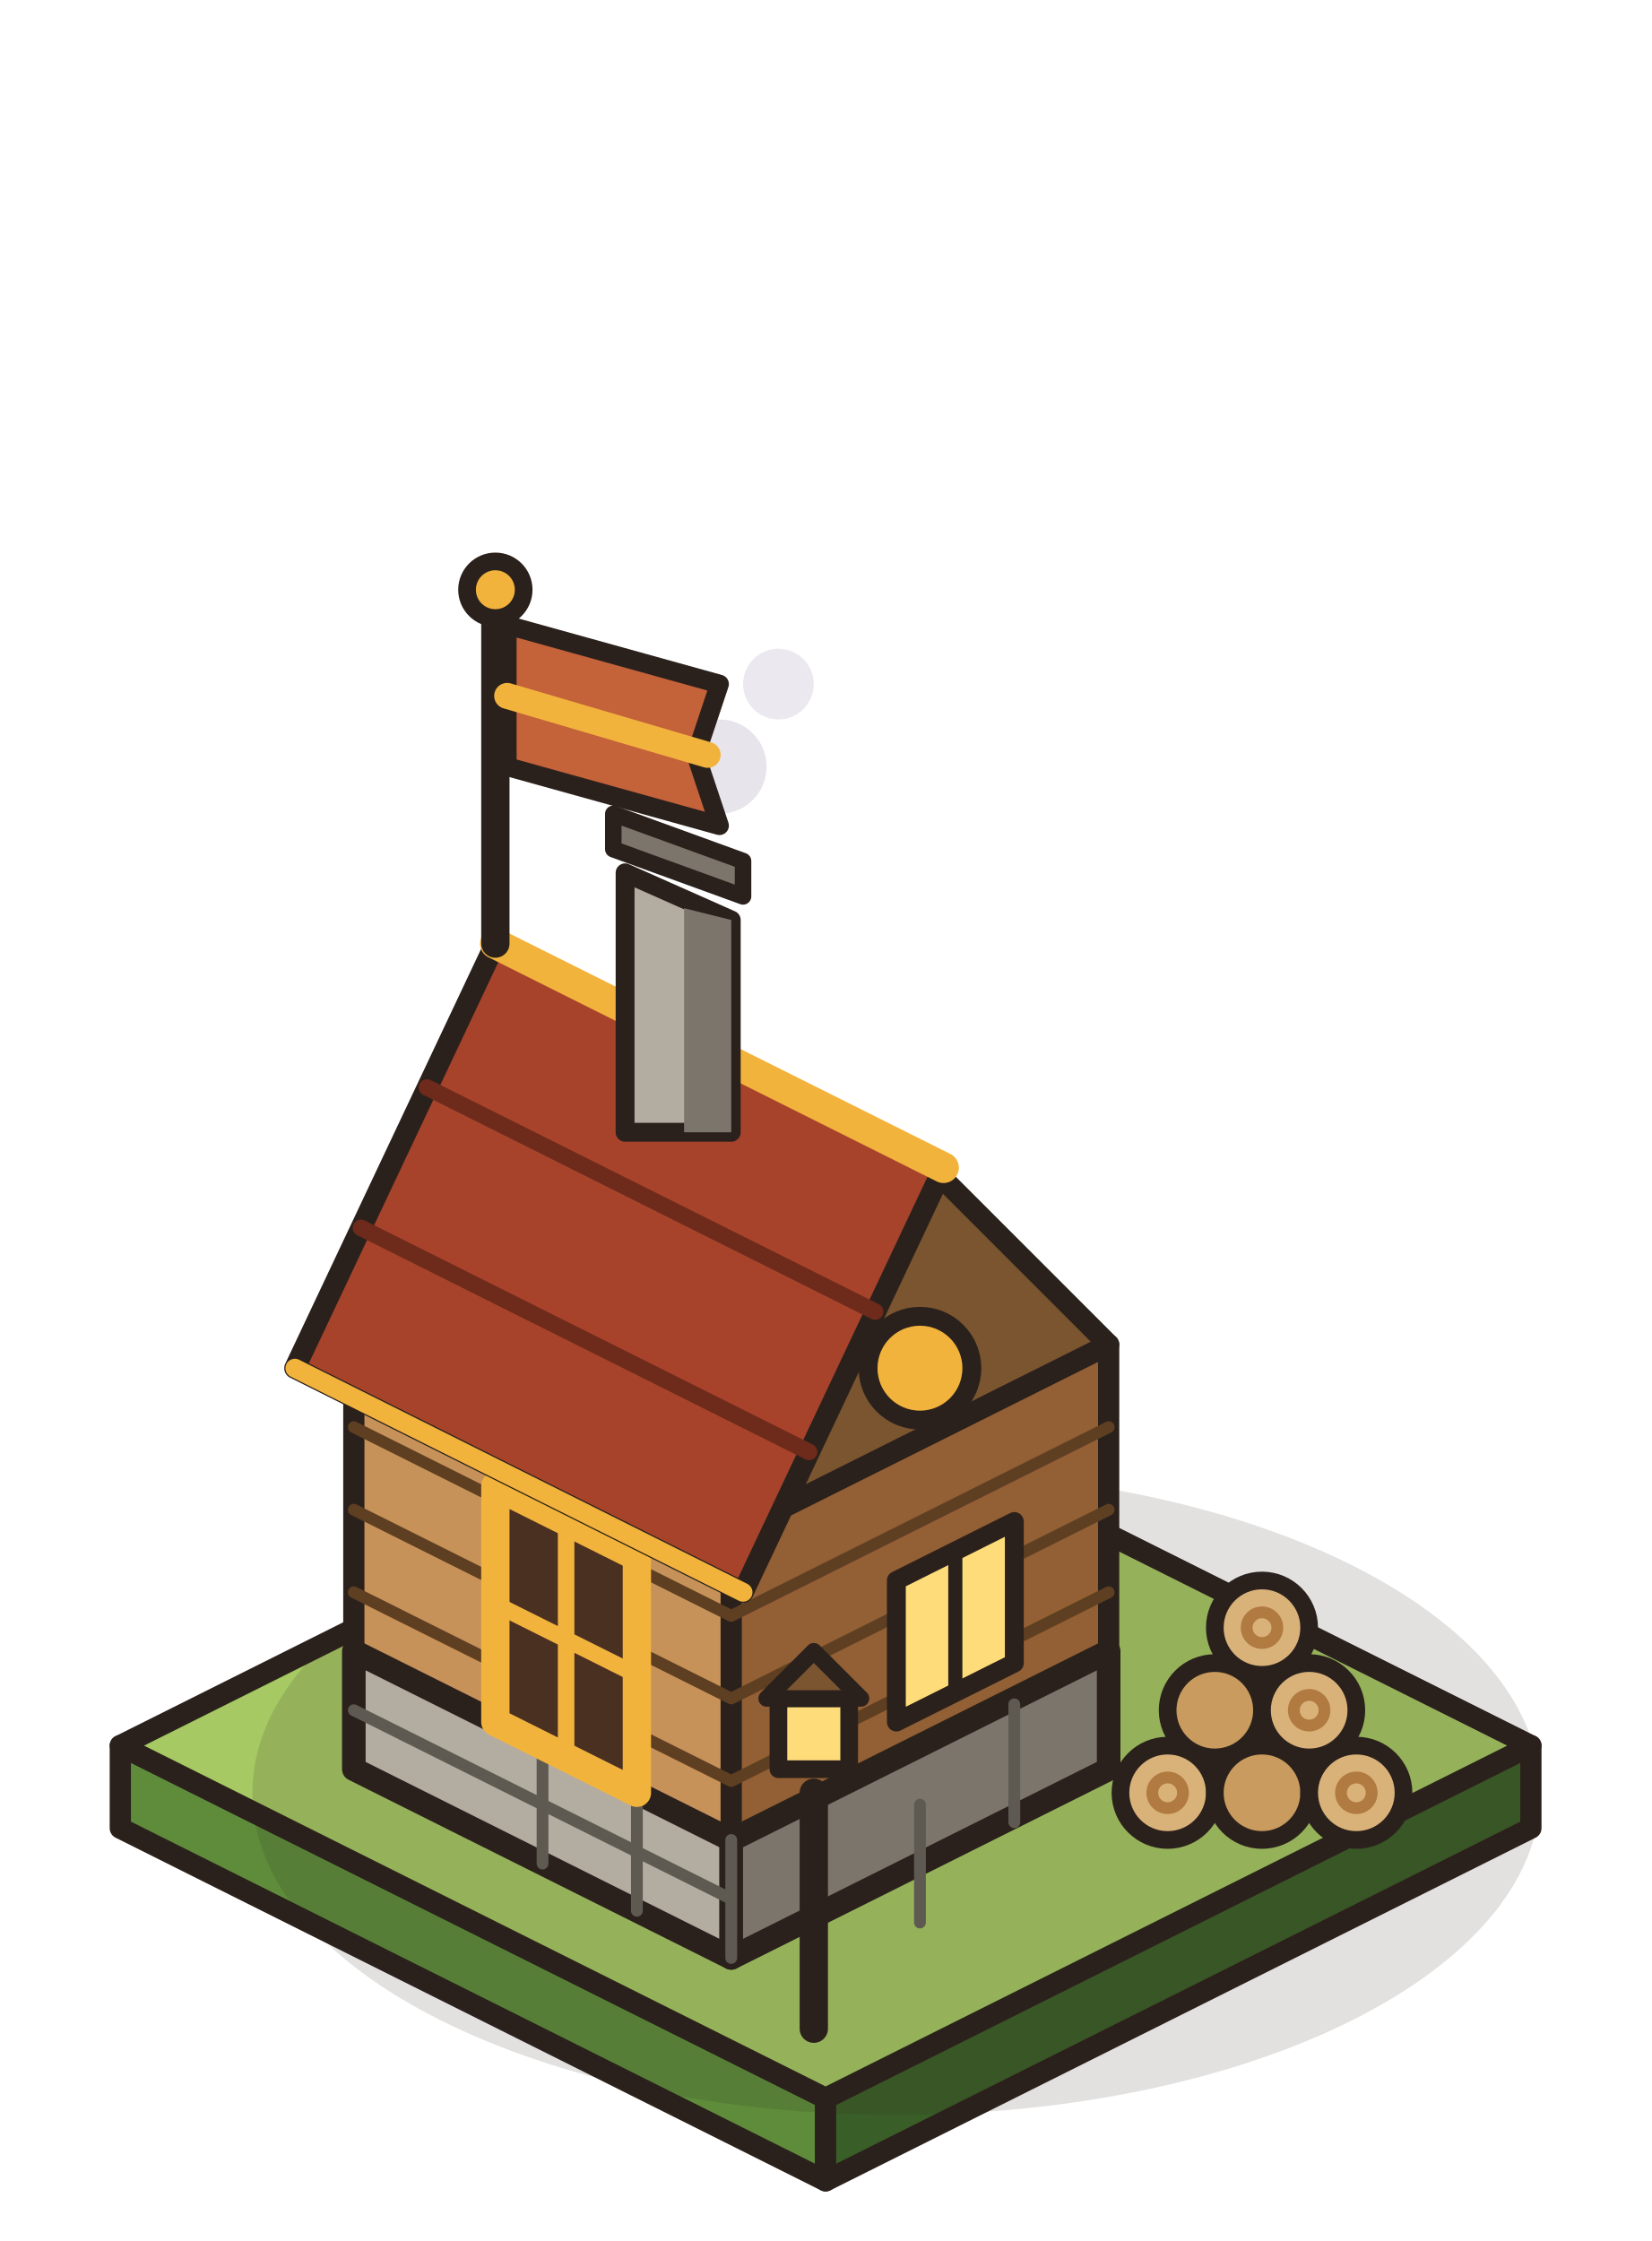
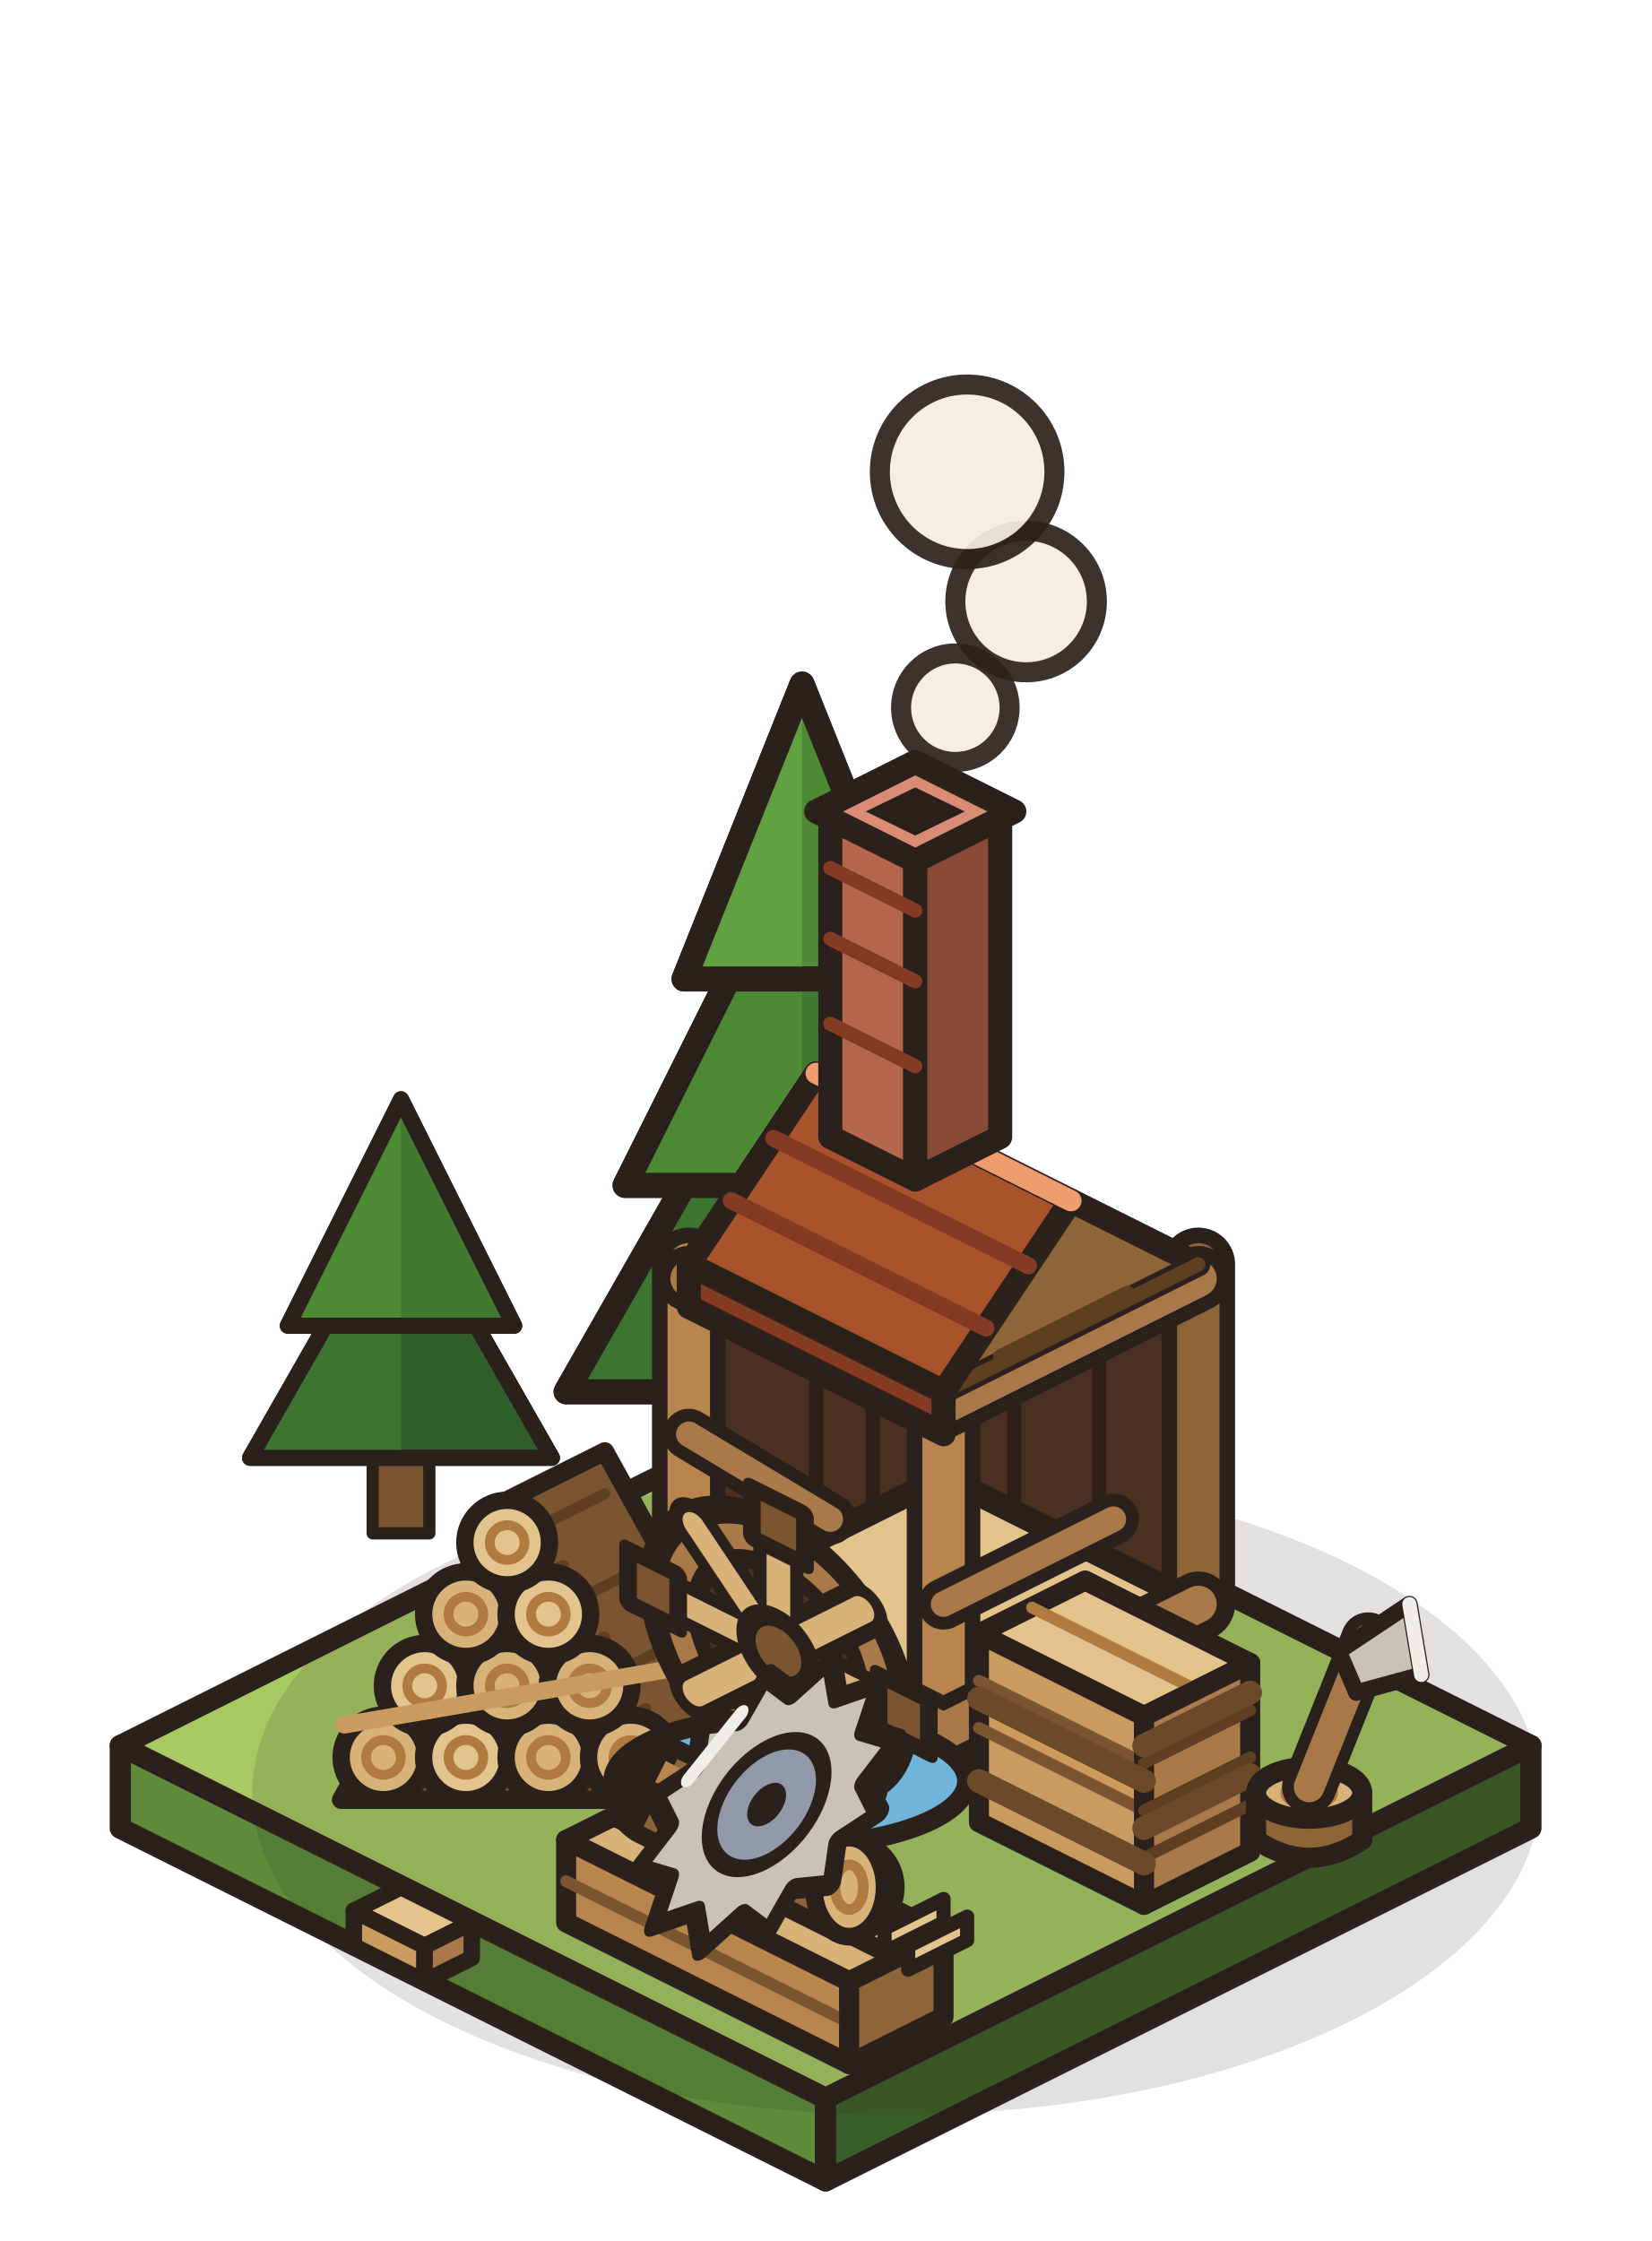
<svg xmlns="http://www.w3.org/2000/svg" viewBox="-70 -122 140 190" width="280" height="380">
  <path d="M-59.8 26L0 55.9L0 62.9L-59.8 33Z" fill="#5E8C3A" stroke="#2B211C" stroke-width="1.8" stroke-linejoin="round" />
  <path d="M59.8 26L0 55.9L0 62.9L59.8 33Z" fill="#3A5E27" stroke="#2B211C" stroke-width="1.8" stroke-linejoin="round" />
  <path d="M0 -3.9L59.8 26L0 55.9L-59.8 26Z" fill="#A6C964" stroke="#2B211C" stroke-width="1.8" stroke-linejoin="round" />
  <ellipse cx="6" cy="30" rx="54.6" ry="27.3" fill="#2B211C" opacity="0.14" />
-   <g stroke="#2B211C" stroke-width="1.8" stroke-linejoin="round" stroke-linecap="round">
-     <path d="M-40 -8L-8 8L-8 34L-40 18Z" fill="#C79259" />
-     <path d="M-8 8L24 -8L24 18L-8 34Z" fill="#935F34" />
-     <path d="M-8 8L24 -8L8 -24Z" fill="#7A5530" />
-     <circle cx="8" cy="-6" r="4.4" fill="#F2B33D" stroke-width="1.6" />
-     <path d="M-40 -1L-8 15M-40 6L-8 22M-40 13L-8 29M-8 15L24 -1M-8 22L24 6M-8 29L24 13" fill="none" stroke="#5E3F22" stroke-width="1" />
-     <path d="M-40 18L-8 34L-8 44L-40 28Z" fill="#B3ACA0" stroke-width="2" />
-     <path d="M-8 34L24 18L24 28L-8 44Z" fill="#7C756B" stroke-width="2" />
-     <path d="M-40 23L-8 39M-24 26L-24 36M-8 34L-8 44M-16 30L-16 40M8 31L8 41M16 22.5L16 32.5" fill="none" stroke="#5E5A52" stroke-width="1" />
-     <path d="M-28 24L-16 30L-16 10L-28 4Z" fill="#4A3020" stroke="#F2B33D" stroke-width="2.4" />
-     <path d="M-22 27L-22 7M-28 14L-16 20" fill="none" stroke="#F2B33D" stroke-width="1.4" />
-     <path d="M6 12L16 7L16 19L6 24Z" fill="#FFDC7A" stroke-width="1.6" />
-     <path d="M11 9.5L11 21.5" fill="none" stroke-width="1.2" />
-     <path d="M-45 -6L-7 13L10 -23L-28 -42Z" fill="#A8432B" />
-     <path d="M-39.4 -17.9L-1.4 1.1M-33.8 -29.8L4.2 -10.8" fill="none" stroke="#6E2A1A" stroke-width="1.4" />
-     <path d="M-28 -42L10 -23" fill="none" stroke="#F2B33D" stroke-width="2.6" />
-     <path d="M-45 -6L-7 13" fill="none" stroke="#F2B33D" stroke-width="1.6" />
-     <path d="M-17 -48L-17 -26L-8 -26L-8 -44Z" fill="#B3ACA0" stroke-width="1.6" />
-     <path d="M-12 -45L-8 -44L-8 -26L-12 -26Z" fill="#7C756B" stroke="none" />
-     <path d="M-18 -50L-7 -46L-7 -49L-18 -53Z" fill="#7C756B" stroke-width="1.4" />
-     <circle cx="-9" cy="-57" r="4" fill="#E3E0E8" stroke="none" opacity="0.85" />
-     <circle cx="-4" cy="-64" r="3" fill="#E3E0E8" stroke="none" opacity="0.7" />
-     <path d="M-28 -42L-28 -70" fill="none" stroke-width="2.4" />
-     <path d="M-27 -69L-9 -64L-11 -58L-9 -52L-27 -57Z" fill="#C4623A" stroke-width="1.6" />
-     <path d="M-27 -63L-10 -58" fill="none" stroke="#F2B33D" stroke-width="2.2" />
-     <circle cx="-28" cy="-72" r="2.4" fill="#F2B33D" stroke-width="1.5" />
-     <path d="M-1 50L-1 30" fill="none" stroke-width="2.4" />
-     <path d="M-4 28L2 28L2 22L-4 22Z" fill="#FFDC7A" stroke-width="1.5" />
-     <path d="M-5 22L-1 18L3 22Z" fill="#7A5530" stroke-width="1.4" />
-     <g stroke-width="1.5">
-       <circle cx="29" cy="30" r="4" fill="#D9B27A" />
-       <circle cx="37" cy="30" r="4" fill="#C99B5E" />
-       <circle cx="45" cy="30" r="4" fill="#D9B27A" />
-       <circle cx="33" cy="23" r="4" fill="#C99B5E" />
-       <circle cx="41" cy="23" r="4" fill="#D9B27A" />
-       <circle cx="37" cy="16" r="4" fill="#D9B27A" />
-       <circle cx="29" cy="30" r="1.3" fill="none" stroke="#B07A40" stroke-width="1" />
-       <circle cx="45" cy="30" r="1.3" fill="none" stroke="#B07A40" stroke-width="1" />
-       <circle cx="41" cy="23" r="1.3" fill="none" stroke="#B07A40" stroke-width="1" />
-       <circle cx="37" cy="16" r="1.3" fill="none" stroke="#B07A40" stroke-width="1" />
+   <g stroke="#2B211C" stroke-width="1.7" stroke-linejoin="round" stroke-linecap="round">
+     <g transform="translate(-2 6) scale(1.25)">
+       <path d="M-3 0L-3 -12L3 -12L3 0Z" fill="#7A5530" stroke-width="1.3" />
+       <path d="M-16 -8L0 -36L16 -8Z" fill="#2F5E2A" />
+       <path d="M-16 -8L0 -36L0 -8Z" fill="#3D7430" stroke="none" />
+       <path d="M-16 -8L0 -36L16 -8Z" fill="none" />
+       <path d="M-12 -22L0 -46L12 -22Z" fill="#3F7A30" />
+       <path d="M-12 -22L0 -46L0 -22Z" fill="#4E8A34" stroke="none" />
+       <path d="M-12 -22L0 -46L12 -22Z" fill="none" />
+       <path d="M-8 -36L0 -56L8 -36Z" fill="#4E8A34" />
+       <path d="M-8 -36L0 -56L0 -36Z" fill="#62A044" stroke="none" />
+       <path d="M-8 -36L0 -56L8 -36Z" fill="none" />
+     </g>
+     <g transform="translate(-36 8) scale(0.8)">
+       <path d="M-3 0L-3 -12L3 -12L3 0Z" fill="#7A5530" stroke-width="1.3" />
+       <path d="M-16 -8L0 -36L16 -8Z" fill="#2F5E2A" />
+       <path d="M-16 -8L0 -36L0 -8Z" fill="#3D7430" stroke="none" />
+       <path d="M-16 -8L0 -36L16 -8Z" fill="none" />
+       <path d="M-12 -22L0 -46L12 -22Z" fill="#3F7A30" />
+       <path d="M-12 -22L0 -46L0 -22Z" fill="#4E8A34" stroke="none" />
+       <path d="M-12 -22L0 -46L12 -22Z" fill="none" />
+     </g>
+     <g transform="translate(-27 27) scale(0.92)">
+       <path d="M-15.3 3.9L15.3 3.9L24.3 -0.6L9 -28.2L0 -23.7Z" fill="#7A5530" />
+       <path d="M-11.4 0L-2.4 -4.5M-3.8 0L5.2 -4.5M3.8 0L12.8 -4.5M11.4 0L20.4 -4.5M-7.6 -6.6L1.4 -11.1M0 -6.6L9 -11.1M7.6 -6.6L16.6 -11.1M-3.8 -13.2L5.2 -17.7M3.8 -13.2L12.8 -17.7M0 -19.8L9 -24.3" fill="none" stroke="#5E3F22" stroke-width="1" />
+       <circle cx="-11.4" cy="0" r="3.9" fill="#D9B27A" stroke-width="1.6" />
+       <circle cx="-3.8" cy="0" r="3.9" fill="#E3C48C" stroke-width="1.6" />
+       <circle cx="3.8" cy="0" r="3.9" fill="#D9B27A" stroke-width="1.6" />
+       <circle cx="11.4" cy="0" r="3.9" fill="#D9B27A" stroke-width="1.6" />
+       <circle cx="-7.6" cy="-6.6" r="3.9" fill="#E3C48C" stroke-width="1.6" />
+       <circle cx="0" cy="-6.6" r="3.9" fill="#D9B27A" stroke-width="1.6" />
+       <circle cx="7.6" cy="-6.6" r="3.9" fill="#D9B27A" stroke-width="1.6" />
+       <circle cx="-3.8" cy="-13.2" r="3.9" fill="#D9B27A" stroke-width="1.6" />
+       <circle cx="3.8" cy="-13.2" r="3.9" fill="#E3C48C" stroke-width="1.6" />
+       <circle cx="0" cy="-19.8" r="3.9" fill="#E3C48C" stroke-width="1.6" />
+       <circle cx="-11.4" cy="0" r="1.6" fill="none" stroke="#B07A40" stroke-width="0.9" />
+       <circle cx="-3.8" cy="0" r="1.6" fill="none" stroke="#B07A40" stroke-width="0.9" />
+       <circle cx="3.8" cy="0" r="1.6" fill="none" stroke="#B07A40" stroke-width="0.9" />
+       <circle cx="11.4" cy="0" r="1.6" fill="none" stroke="#B07A40" stroke-width="0.9" />
+       <circle cx="-7.6" cy="-6.6" r="1.6" fill="none" stroke="#B07A40" stroke-width="0.9" />
+       <circle cx="0" cy="-6.6" r="1.6" fill="none" stroke="#B07A40" stroke-width="0.9" />
+       <circle cx="7.6" cy="-6.6" r="1.6" fill="none" stroke="#B07A40" stroke-width="0.9" />
+       <circle cx="-3.8" cy="-13.2" r="1.6" fill="none" stroke="#B07A40" stroke-width="0.9" />
+       <circle cx="3.8" cy="-13.2" r="1.6" fill="none" stroke="#B07A40" stroke-width="0.9" />
+       <circle cx="0" cy="-19.8" r="1.6" fill="none" stroke="#B07A40" stroke-width="0.9" />
+       <path d="M-15 -3L20 -9" fill="none" stroke="#C99B5E" stroke-width="1.6" />
+     </g>
+     <g transform="translate(10 14) scale(1.2) translate(-10 -14)">
+       <path d="M-8 14L10 5L28 14L28 -10L10 -19L-8 -10Z" fill="#4A3020" />
+       <path d="M1 9.5L1 -14.5M5 7.5L5 -16.5M15 7.5L15 -16.5M21 10.5L21 -13.5" fill="none" stroke="#2E2018" stroke-width="1" />
+       <path d="M10 5L28 14L10 23L-8 14Z" fill="#E3C48C" />
+       <path d="M10 5L10 -19M-8 14L-8 -10M10 23L10 -1" fill="none" stroke-width="5.2" />
+       <path d="M10 5L10 -19M-8 14L-8 -10M10 23L10 -1" fill="none" stroke="#B9854F" stroke-width="3" />
+       <path d="M28 14L28 -10" fill="none" stroke-width="5.2" />
+       <path d="M28 14L28 -10" fill="none" stroke="#8E6539" stroke-width="3" />
+       <path d="M-8 -9L10 0L28 -9M-8 14L10 23L28 14" fill="none" stroke-width="4.6" />
+       <path d="M-8 -9L10 0L28 -9M-8 14L10 23L28 14" fill="none" stroke="#A9794A" stroke-width="2.6" />
+       <path d="M-8 2L2 8M10 14L22 8" fill="none" stroke-width="3.6" />
+       <path d="M-8 2L2 8M10 14L22 8" fill="none" stroke="#A9794A" stroke-width="1.8" />
+     </g>
+     <ellipse cx="-3" cy="29" rx="15" ry="5.5" fill="#6FB4D9" />
+     <path d="M-11 28.5Q-5 27 3 28" fill="none" stroke="#C9E6F4" stroke-width="1" />
+     <g transform="translate(-4 18) skewY(26.57) scale(1.25)">
+       <circle r="8.6" fill="#A9794A" />
+       <circle r="5.6" fill="#4A3020" stroke-width="1.2" />
+       <path d="M-8 0L8 0M0 -8L0 8M-5.7 -5.7L5.7 5.7M-5.7 5.7L5.7 -5.7" fill="none" stroke-width="3.4" />
+       <path d="M-8 0L8 0M0 -8L0 8M-5.7 -5.7L5.7 5.7M-5.7 5.7L5.7 -5.7" fill="none" stroke="#D9B27A" stroke-width="1.6" />
+       <rect x="6.8" y="-1.8" width="3.4" height="3.6" fill="#7A5530" stroke-width="1.2" />
+       <rect x="6.8" y="-1.8" width="3.4" height="3.6" fill="#7A5530" stroke-width="1.2" transform="rotate(90)" />
+       <rect x="6.8" y="-1.8" width="3.4" height="3.6" fill="#7A5530" stroke-width="1.2" transform="rotate(180)" />
+       <rect x="6.8" y="-1.8" width="3.4" height="3.6" fill="#7A5530" stroke-width="1.2" transform="rotate(270)" />
+       <circle r="2.2" fill="#7A5530" stroke-width="1.3" />
+     </g>
+     <g transform="translate(10 14) scale(1.2) translate(-10 -14)">
+       <path d="M-8 -10L10 -1L28 -10L19 -14.5Z" fill="#8E6539" />
+       <path d="M10 -1L28 -10M14 -3.5L23 -8" fill="none" stroke="#5E3F22" stroke-width="1" />
+       <path d="M-8 -10L10 -1L19 -14.5L1 -23.5Z" fill="#A8532B" />
+       <path d="M-5 -14.5L13 -5.5M-2 -18.9L16 -9.9" fill="none" stroke="#843A23" stroke-width="1.2" />
+       <path d="M1 -23.5L19 -14.5" fill="none" stroke="#EF9C6E" stroke-width="1.5" />
+       <path d="M-8 -10L10 -1L10 2L-8 -7Z" fill="#843A23" />
+       <path d="M2 -19L2 -42L8 -39L8 -16Z" fill="#B5654A" />
+       <path d="M8 -16L8 -39L14 -42L14 -19Z" fill="#8A4A38" />
+       <path d="M1 -42L8 -45.5L15 -42L8 -38.5Z" fill="#D98C73" />
+       <path d="M4.5 -42L8 -43.7L11.5 -42L8 -40.3Z" fill="#2B211C" stroke="none" />
+       <path d="M2 -27L8 -24M2 -33L8 -30M2 -38L8 -35" fill="none" stroke="#843A23" stroke-width="1" />
+     </g>
+     <g class="anim-smoke">
+       <circle cx="11" cy="-62" r="4.6" fill="#F2EEE6" opacity="0.92" />
+       <circle cx="17" cy="-71" r="6" fill="#F2EEE6" opacity="0.92" />
+       <circle cx="12" cy="-82" r="7.4" fill="#F2EEE6" opacity="0.92" />
+     </g>
+     <path d="M22 12L36 19L27 23.5L13 16.5Z" fill="#E3C48C" />
+     <path d="M17.5 14.3L31.5 21.3" fill="none" stroke="#B07A40" stroke-width="1" />
+     <path d="M13 16.5L27 23.5L27 39.5L13 32.5Z" fill="#C99B5E" />
+     <path d="M13 20.5L27 27.5M13 24.5L27 31.5M13 28.5L27 35.5" fill="none" stroke="#7A5530" stroke-width="1" />
+     <path d="M27 23.5L36 19L36 35L27 39.5Z" fill="#A9794A" />
+     <path d="M27 27.5L36 23M27 31.5L36 27M27 35.5L36 31" fill="none" stroke="#5E3F22" stroke-width="1" />
+     <path d="M13 22L27 29M36 21.5L27 26M13 29L27 36M36 28.5L27 33" fill="none" stroke="#6B4A2A" stroke-width="2" />
+     <path d="M36.5 30L36.5 34Q41 37 45.5 34L45.5 30Z" fill="#8E6539" />
+     <ellipse cx="41" cy="30" rx="4.5" ry="2.2" fill="#D9B27A" />
+     <ellipse cx="41" cy="30" rx="2" ry="1" fill="none" stroke="#B07A40" stroke-width="0.9" />
+     <path d="M41 29.5L46 17" fill="none" stroke-width="4.6" />
+     <path d="M41 29.5L46 17" fill="none" stroke="#A9794A" stroke-width="2.6" />
+     <path d="M43.5 18L49.5 14L50.5 20L45 21.5Z" fill="#C8C3B8" stroke-width="1.4" />
+     <path d="M49.5 14L50.5 20" fill="none" stroke="#F0EEE8" stroke-width="1.2" />
+     <path d="M-36 38L-30 41L-34 43L-40 40Z" fill="#E3C48C" stroke-width="1.4" />
+     <path d="M-40 40L-34 43L-34 46L-40 43Z" fill="#C99B5E" stroke-width="1.4" />
+     <path d="M-34 43L-30 41L-30 44L-34 46Z" fill="#A9794A" stroke-width="1.4" />
+     <path d="M-14 30L10 42L2 46L-22 34Z" fill="#D9B27A" />
+     <path d="M-18 32L6 44" fill="none" stroke-width="1.6" />
+     <path d="M-22 34L2 46L2 53L-22 41Z" fill="#B9854F" />
+     <path d="M-22 37.5L2 49.5" fill="none" stroke="#7A5530" stroke-width="1" />
+     <path d="M2 46L10 42L10 49L2 53Z" fill="#8E6539" />
+     <path d="M7 43L12 40.5L12 42.5L7 45Z" fill="#E3C48C" stroke-width="1.2" />
+     <path d="M5 41.5L10 39L10 41L5 43.5Z" fill="#E3C48C" stroke-width="1.2" />
+     <path d="M-14 30L2 38" fill="none" stroke-width="9.4" />
+     <path d="M-14 30L2 38" fill="none" stroke="#8E6539" stroke-width="6.4" stroke-linecap="butt" />
+     <path d="M-14 28.2L2 36.2" fill="none" stroke="#B9854F" stroke-width="2" stroke-linecap="butt" />
+     <ellipse cx="2" cy="38" rx="3" ry="4.2" fill="#D9B27A" stroke-width="1.5" />
+     <ellipse cx="2" cy="38" rx="1.2" ry="1.9" fill="none" stroke="#B07A40" stroke-width="0.9" />
+     <g transform="translate(-5 31) skewY(-26.57) scale(1.1)">
+       <path d="M10 0L7.5 2L8.7 5L5.5 5.5L5 8.7L2 7.5L0 10L-2 7.5L-5 8.7L-5.5 5.5L-8.7 5L-7.5 2L-10 0L-7.5 -2L-8.7 -5L-5.5 -5.5L-5 -8.7L-2 -7.5L0 -10L2 -7.5L5 -8.7L5.5 -5.5L8.7 -5L7.5 -2Z" fill="#C8C3B8" stroke-width="1.5" />
+       <circle r="4.4" fill="#9199A8" stroke-width="1.2" />
+       <circle r="1.5" fill="#2B211C" stroke="none" />
+       <path d="M-6 -5L-2 -8" fill="none" stroke="#F0EEE8" stroke-width="1.2" />
    </g>
  </g>
</svg>
